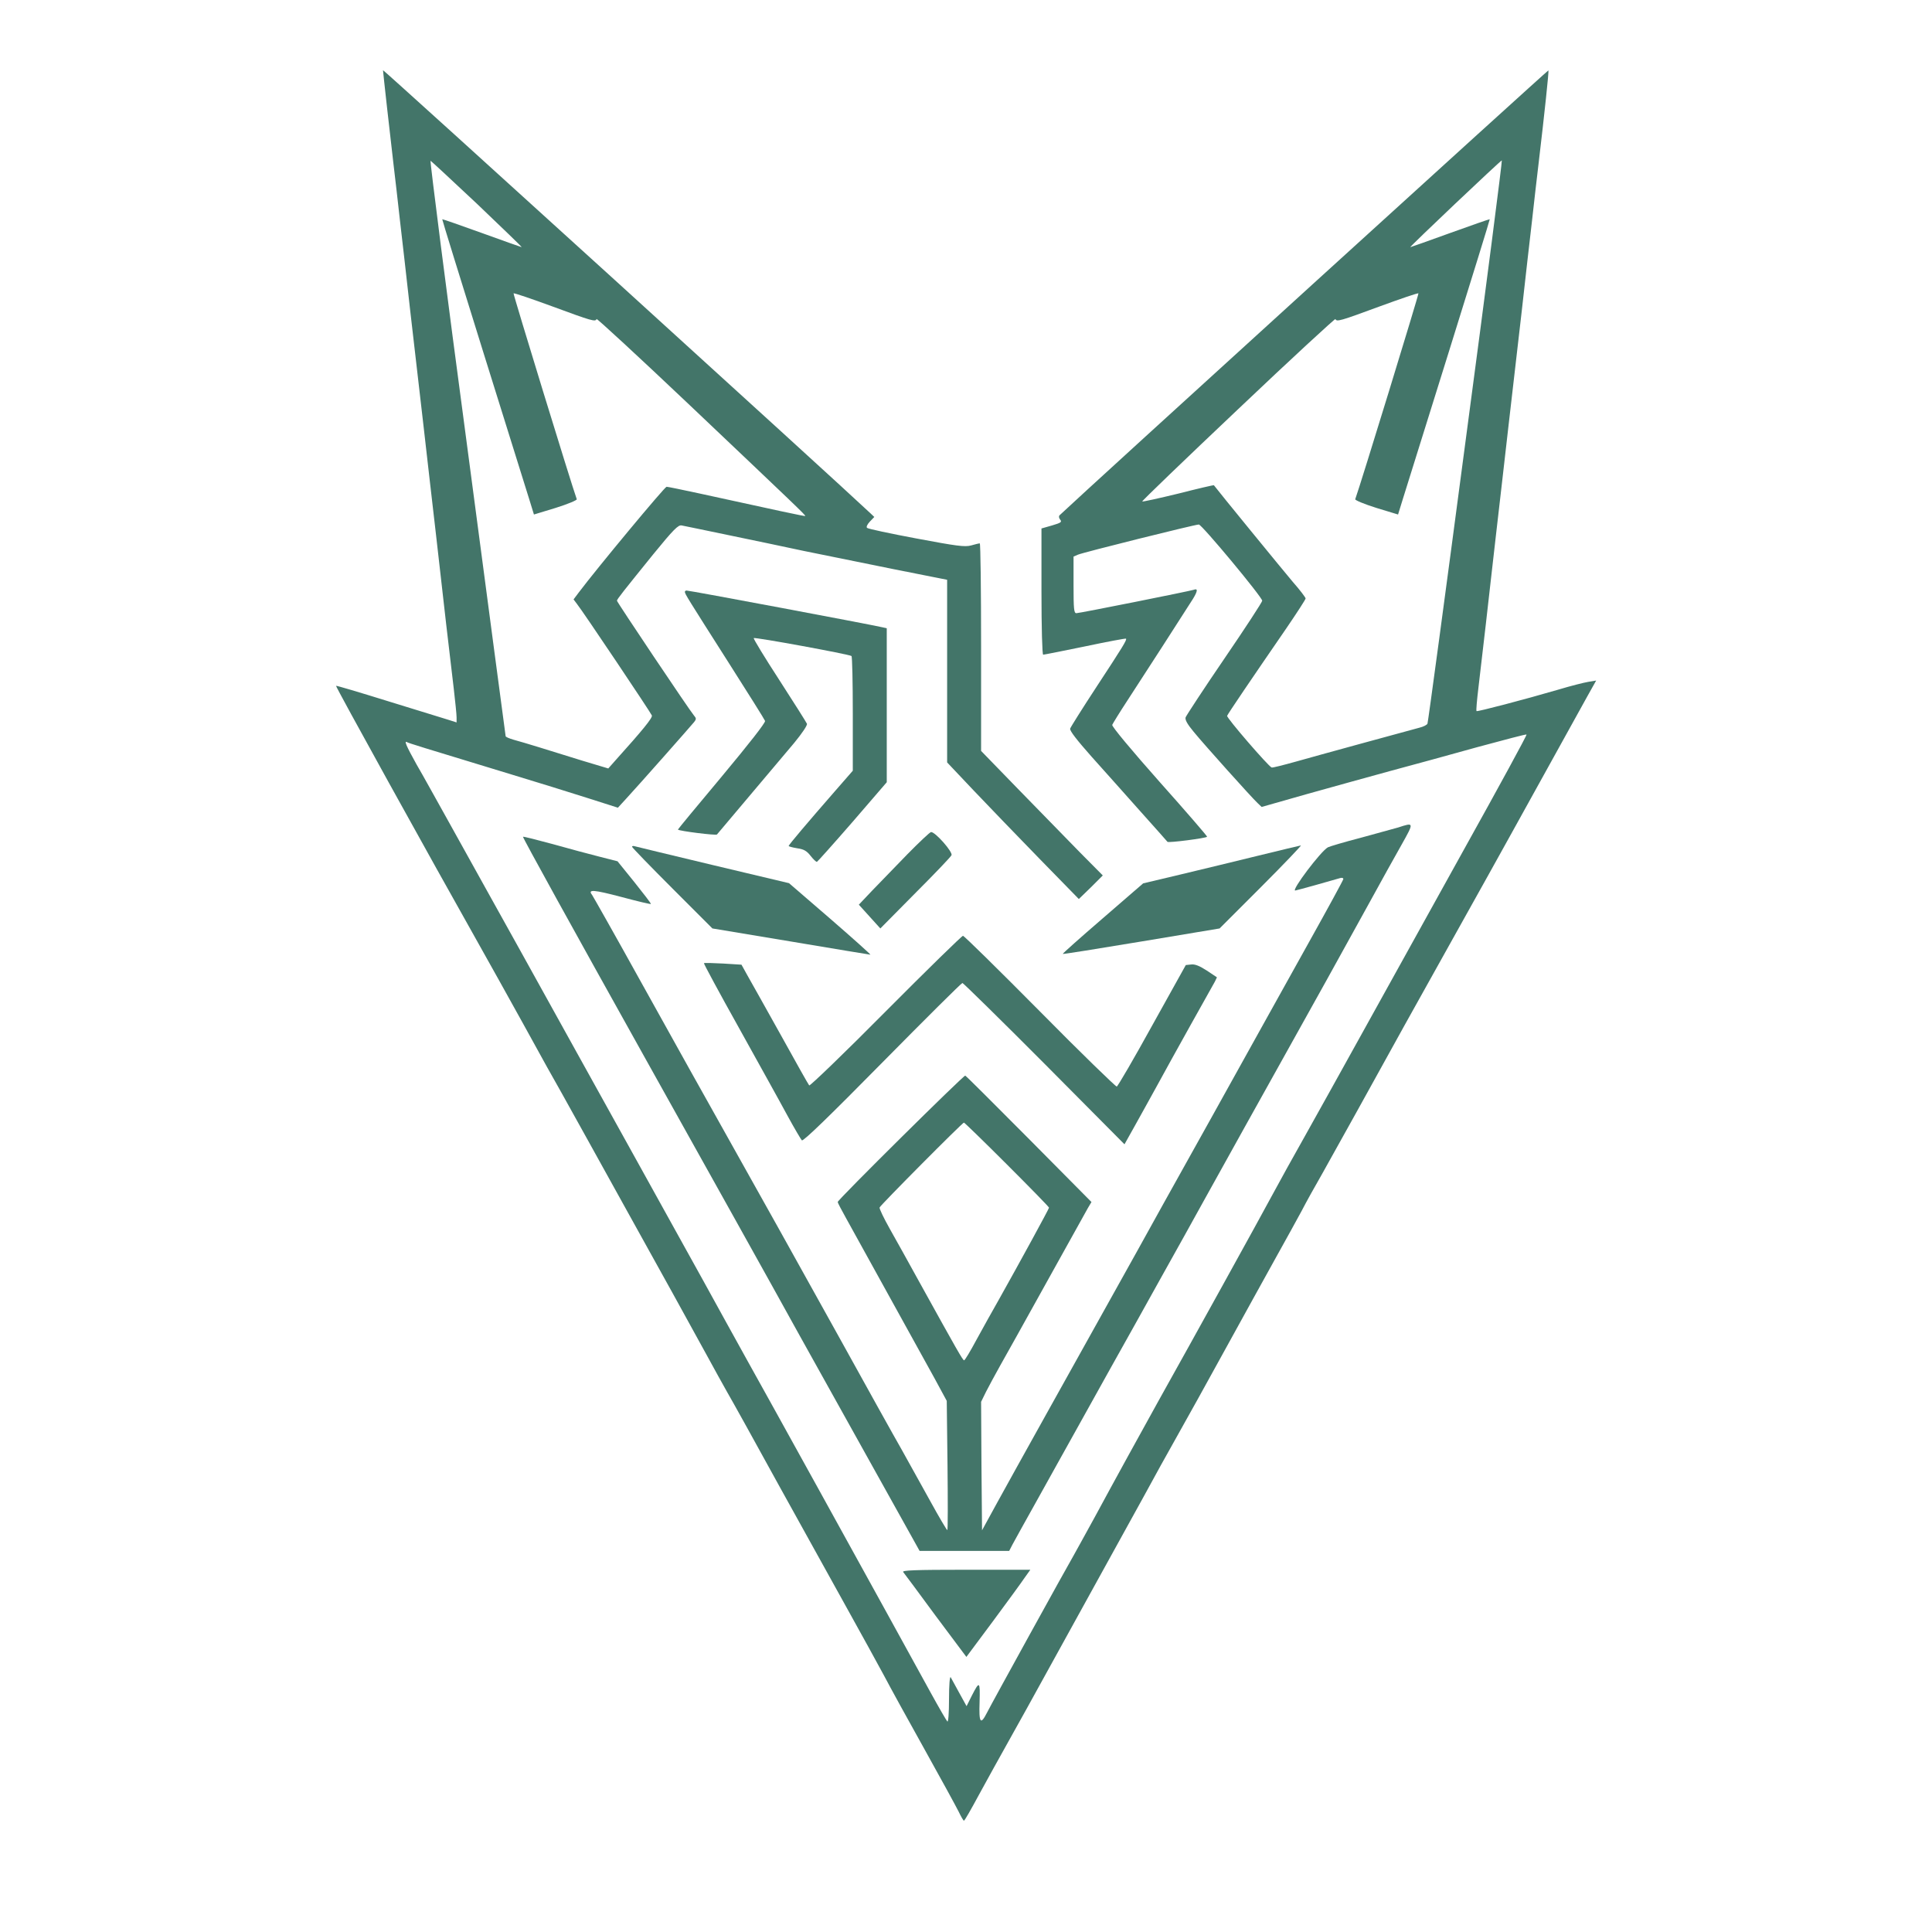
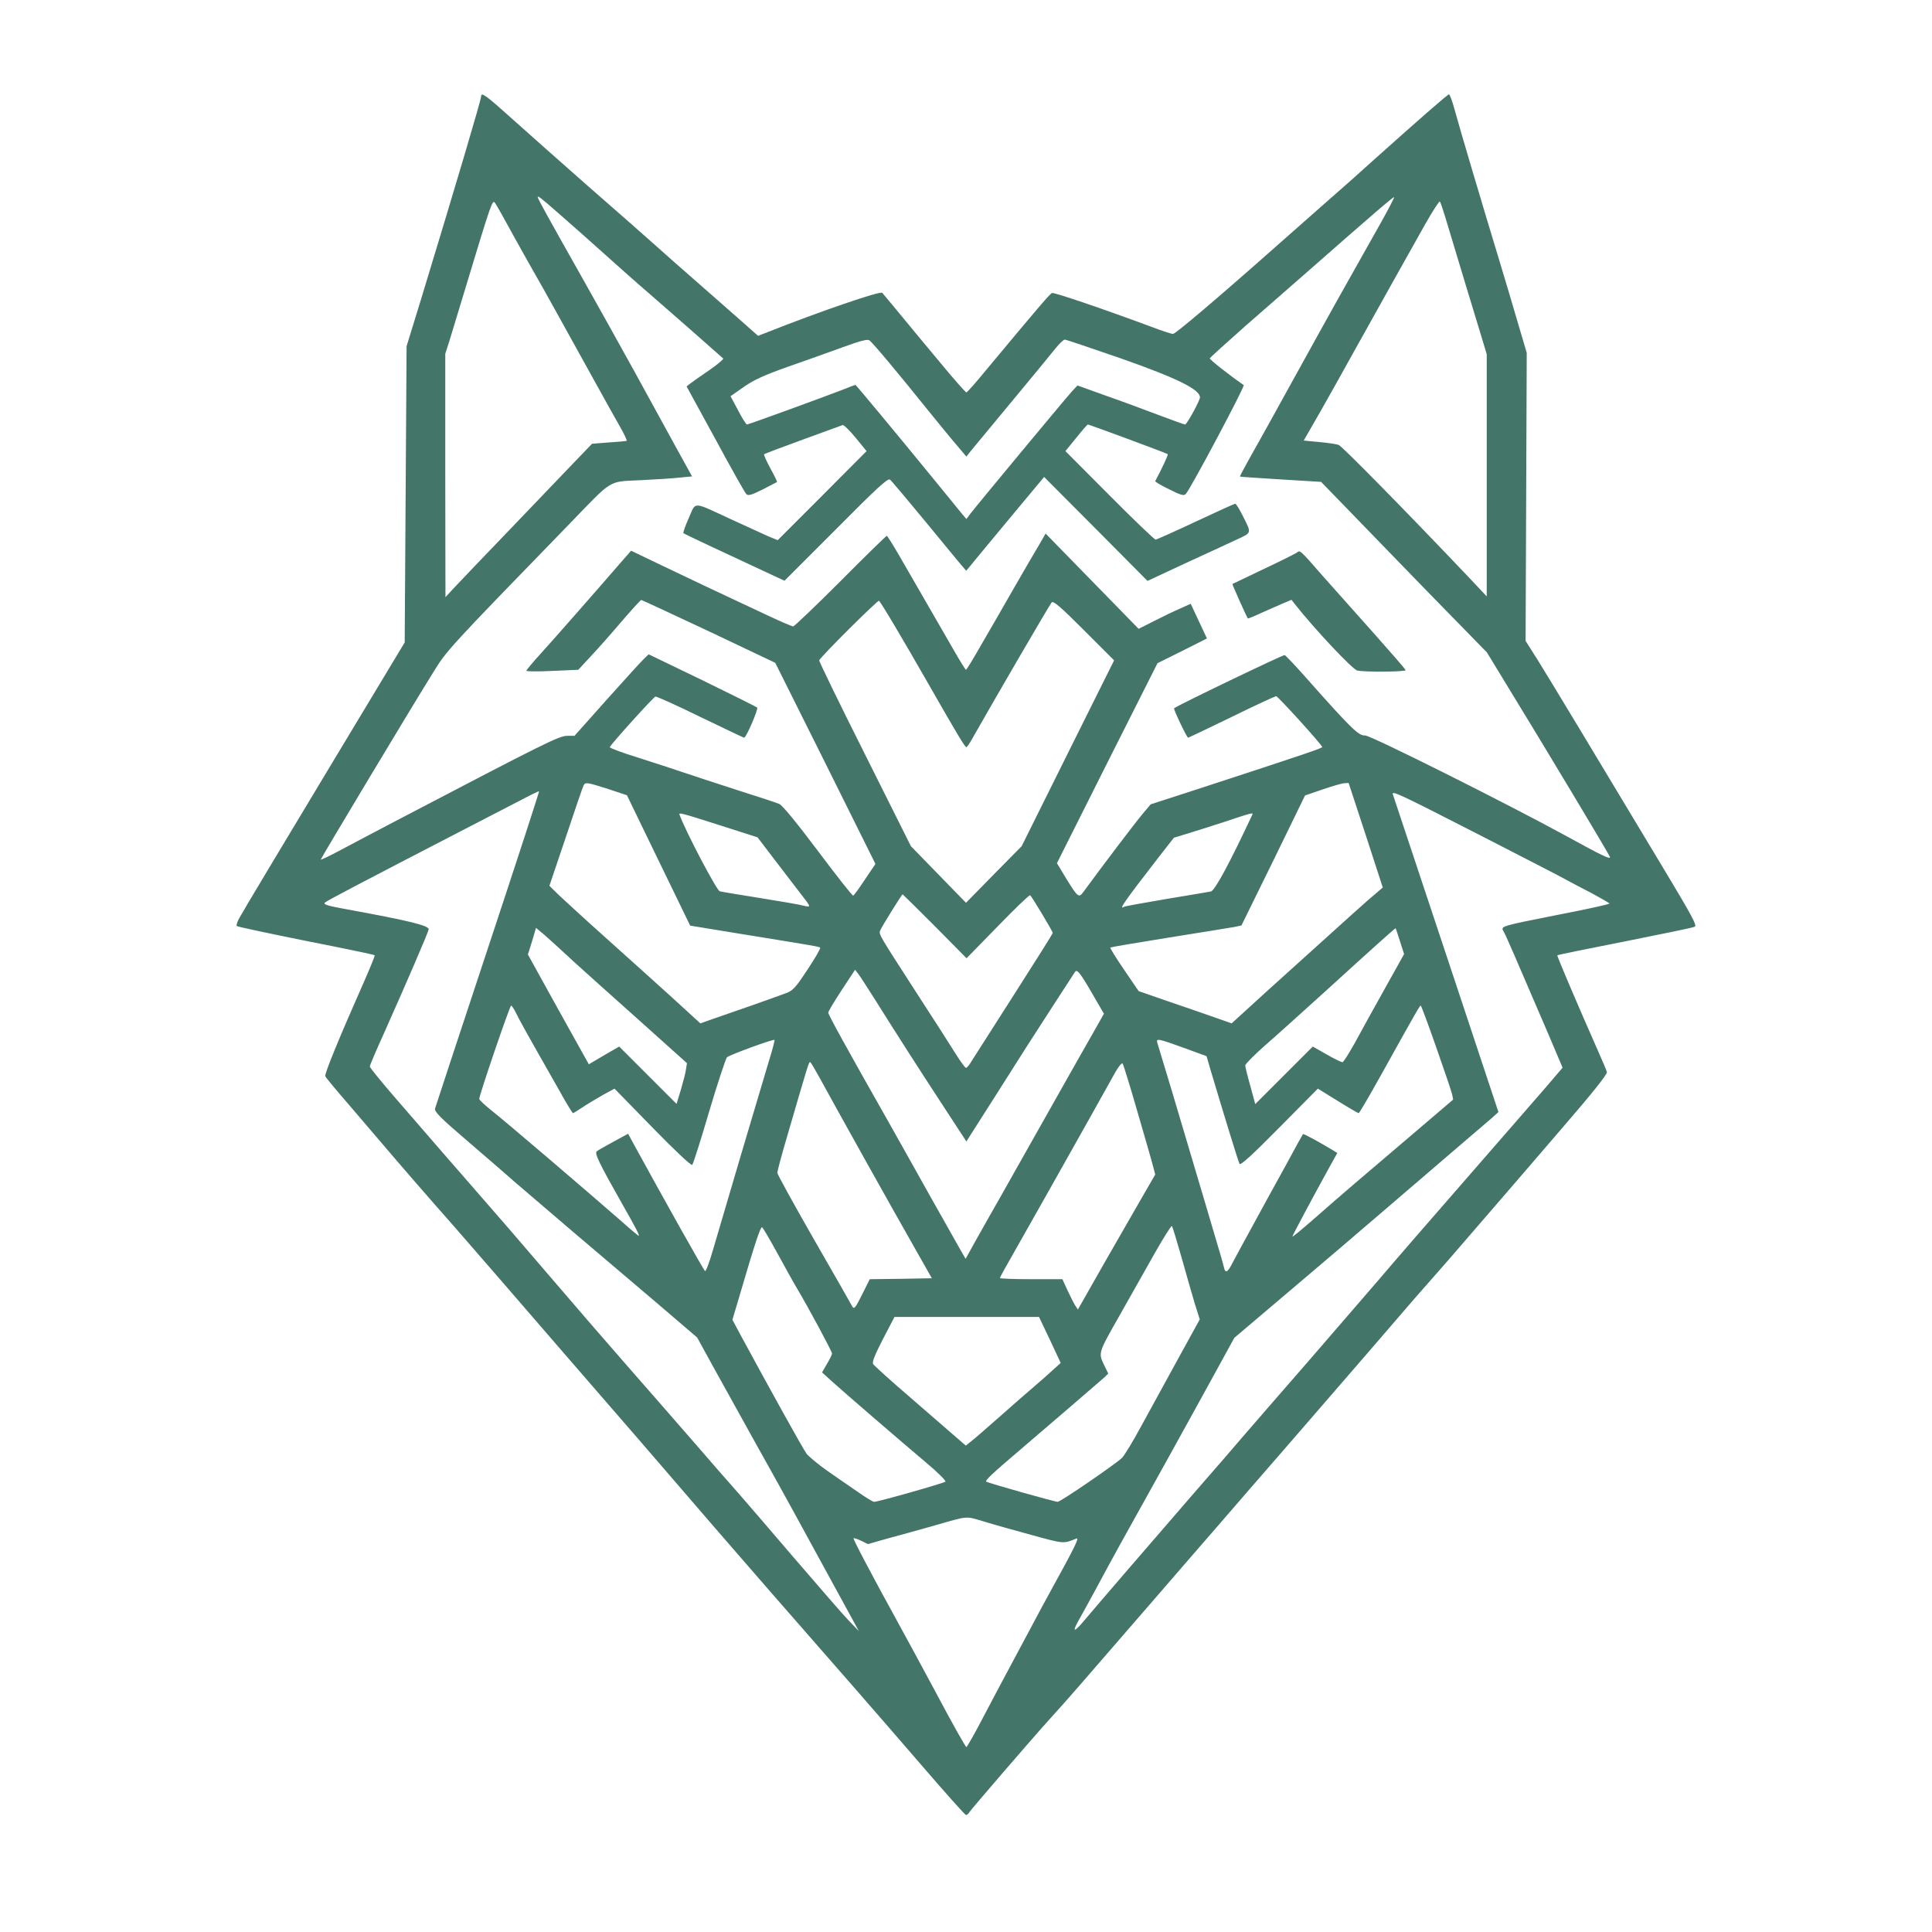
<svg xmlns="http://www.w3.org/2000/svg" version="1.0" width="1024pt" height="1024pt" viewBox="0 0 1024 1024" preserveAspectRatio="xMidYMid meet">
  <g transform="translate(0,1024) scale(0.1,-0.1)" fill="#437569" stroke="none">
-     <path d="M2030 9868 c0 -9 39 -358 55 -493 9 -71 24 -209 35 -305 11 -96 36 -310 54 -475 19 -165 51 -442 71 -615 20 -173 49 -432 66 -575 16 -143 41 -357 54 -475 14 -118 32 -271 40 -340 8 -69 15 -137 15 -152 l0 -27 -47 15 c-27 8 -169 52 -318 98 -148 46 -272 83 -274 81 -3 -4 489 -894 774 -1400 34 -60 133 -238 220 -395 86 -157 176 -319 200 -360 23 -41 91 -163 150 -270 59 -107 152 -274 205 -370 146 -262 349 -630 420 -760 34 -63 82 -149 105 -190 24 -41 150 -268 280 -505 131 -236 294 -531 363 -655 69 -124 153 -277 187 -340 33 -63 131 -241 217 -395 86 -154 166 -301 179 -327 13 -27 25 -48 28 -48 4 0 39 62 80 138 41 75 111 202 156 282 45 80 137 246 205 370 68 124 191 347 273 495 82 149 190 344 240 435 49 91 129 235 177 320 48 85 163 292 255 460 92 168 212 384 265 480 54 96 116 210 139 252 22 43 71 131 109 197 97 174 251 450 436 786 46 83 170 305 276 495 106 190 239 428 295 530 128 232 337 608 398 719 l47 84 -42 -7 c-24 -4 -95 -22 -158 -41 -181 -53 -430 -118 -434 -114 -3 2 2 58 10 124 8 66 25 217 39 335 13 118 38 332 54 475 17 143 46 402 66 575 20 173 52 450 71 615 18 165 43 379 54 475 11 96 26 234 35 305 31 261 55 488 52 492 -3 2 -2466 -2239 -2591 -2358 -5 -5 -4 -14 3 -23 11 -13 4 -17 -43 -31 l-56 -16 0 -335 c0 -191 4 -334 9 -334 5 0 105 20 222 44 118 25 215 43 217 41 6 -6 -17 -43 -156 -255 -74 -113 -137 -213 -140 -222 -3 -11 36 -61 114 -149 66 -73 181 -203 257 -288 77 -86 142 -159 145 -163 6 -6 202 19 210 27 2 2 -111 133 -252 291 -149 168 -254 294 -251 302 3 7 39 66 81 130 76 116 297 459 347 538 25 41 27 57 4 48 -20 -7 -605 -124 -622 -124 -13 0 -15 22 -15 150 l0 150 23 10 c27 12 621 160 641 160 16 0 336 -385 336 -404 0 -7 -90 -145 -200 -306 -110 -161 -202 -302 -206 -312 -4 -13 9 -36 43 -77 59 -72 307 -348 338 -377 l22 -21 239 68 c132 37 331 92 444 123 113 30 320 87 460 126 140 38 258 69 261 67 4 -1 -146 -276 -333 -612 -186 -335 -427 -770 -535 -965 -108 -195 -244 -440 -303 -545 -59 -104 -140 -251 -180 -325 -56 -105 -428 -778 -597 -1080 -72 -129 -257 -466 -340 -620 -53 -96 -103 -188 -113 -205 -28 -47 -435 -785 -459 -833 -34 -67 -43 -54 -39 57 3 111 0 114 -41 34 l-28 -56 -38 69 c-21 38 -42 76 -46 84 -5 8 -9 -42 -9 -114 0 -78 -4 -126 -9 -120 -5 5 -45 74 -89 154 -44 80 -153 278 -242 440 -294 534 -442 801 -588 1065 -80 143 -194 350 -255 460 -60 110 -176 319 -257 465 -81 146 -321 580 -535 965 -213 385 -429 774 -480 865 -50 91 -141 253 -200 360 -60 107 -134 242 -167 298 -55 99 -68 129 -50 118 9 -5 79 -27 537 -166 143 -43 332 -102 420 -130 l160 -51 44 48 c63 68 343 385 360 406 12 15 12 20 -1 35 -22 25 -408 601 -408 608 0 8 33 49 193 247 107 131 132 156 150 152 12 -2 121 -25 242 -50 121 -25 303 -63 405 -85 102 -21 314 -64 473 -96 l287 -57 0 -484 0 -484 139 -147 c77 -81 234 -244 349 -362 l210 -215 64 62 63 63 -121 122 c-66 68 -211 216 -322 330 l-202 208 0 550 c0 302 -3 550 -7 550 -5 0 -25 -5 -46 -11 -33 -9 -77 -3 -290 37 -139 26 -256 51 -261 56 -6 4 0 18 14 33 l24 25 -20 19 c-182 172 -2584 2355 -2584 2349z m500 -710 c132 -126 238 -228 235 -228 -2 0 -98 34 -211 75 -114 41 -208 74 -210 73 -1 -2 97 -318 217 -703 120 -385 230 -737 244 -781 l25 -81 115 35 c64 20 114 41 112 46 -28 77 -338 1088 -335 1091 3 3 96 -29 208 -70 206 -76 226 -82 232 -66 2 4 221 -198 488 -451 565 -536 622 -590 618 -593 -3 -2 -153 30 -563 120 -88 19 -165 35 -172 35 -10 0 -369 -432 -466 -561 l-27 -36 18 -24 c32 -40 392 -577 397 -591 5 -12 -49 -78 -192 -237 l-39 -44 -140 42 c-76 24 -179 55 -229 71 -49 15 -109 33 -132 39 -24 7 -43 15 -43 19 -1 4 -92 692 -203 1530 -112 837 -199 1521 -195 1520 4 -2 115 -105 248 -230z m5238 -1254 c-108 -818 -199 -1492 -202 -1499 -2 -7 -22 -17 -43 -22 -104 -28 -543 -148 -652 -179 -68 -19 -127 -34 -131 -32 -18 7 -240 264 -236 274 4 11 131 198 314 464 56 82 102 153 102 158 0 5 -30 45 -68 88 -50 59 -404 492 -418 512 -1 2 -86 -18 -188 -44 -103 -25 -189 -44 -192 -42 -2 3 227 223 509 490 281 267 514 481 515 477 6 -16 26 -10 232 66 112 41 205 73 208 70 3 -3 -307 -1014 -335 -1091 -2 -5 48 -26 112 -46 l115 -35 25 81 c14 44 124 396 244 781 120 385 218 701 217 703 -2 1 -96 -32 -210 -73 -113 -41 -209 -75 -211 -75 -7 0 479 460 485 460 3 0 -83 -669 -192 -1486z" />
-     <path d="M3630 7103 c0 -11 14 -33 231 -374 104 -163 191 -302 194 -310 3 -9 -84 -120 -229 -294 -129 -154 -234 -281 -233 -282 8 -8 202 -32 207 -26 7 8 277 329 409 485 42 51 71 94 68 102 -3 7 -69 112 -146 231 -78 120 -139 220 -136 223 5 6 502 -85 518 -95 4 -2 7 -140 7 -306 l0 -302 -96 -110 c-143 -164 -244 -283 -244 -289 0 -2 20 -8 45 -12 36 -5 51 -14 72 -41 14 -18 29 -32 33 -31 4 2 89 97 189 212 l181 210 0 408 0 408 -22 5 c-79 18 -1022 195 -1039 195 -5 0 -9 -3 -9 -7z" />
-     <path d="M7410 5854 c-25 -7 -115 -32 -200 -55 -85 -22 -162 -45 -172 -50 -37 -20 -195 -229 -173 -229 5 0 202 55 238 66 9 3 17 1 17 -5 0 -5 -83 -157 -184 -338 -100 -180 -333 -598 -516 -928 -184 -330 -362 -649 -395 -710 -402 -721 -634 -1137 -739 -1328 l-81 -148 -3 340 -2 341 26 53 c14 28 48 90 74 137 27 47 138 247 248 445 110 198 208 374 218 392 l19 32 -330 333 c-182 183 -334 335 -339 337 -8 3 -676 -658 -676 -670 0 -4 20 -42 44 -85 170 -308 414 -749 469 -849 l65 -120 4 -342 c2 -189 2 -343 -1 -343 -3 0 -44 69 -90 153 -46 83 -114 206 -151 272 -38 66 -193 345 -345 620 -254 458 -380 683 -580 1040 -150 268 -225 401 -463 830 -134 242 -249 445 -254 452 -24 30 7 28 155 -11 86 -23 157 -40 157 -37 0 4 -40 56 -88 116 l-89 110 -94 24 c-52 13 -164 43 -249 67 -85 23 -156 41 -158 39 -3 -3 267 -492 651 -1180 307 -550 659 -1180 816 -1465 81 -146 257 -462 391 -702 l244 -438 238 0 237 0 17 33 c9 17 71 129 137 247 66 118 152 274 192 345 40 72 126 227 192 345 66 118 186 332 265 475 80 143 183 328 228 410 46 83 102 184 125 225 23 41 144 260 270 485 240 430 287 515 480 865 65 118 142 258 172 310 69 123 69 122 -17 94z m-2073 -1786 c123 -123 223 -225 223 -229 0 -6 -159 -297 -264 -484 -34 -60 -89 -158 -121 -217 -32 -60 -61 -108 -65 -108 -7 0 -37 53 -240 420 -53 96 -122 221 -154 277 -32 57 -56 107 -54 113 4 12 439 450 447 450 3 0 106 -100 228 -222z" />
-     <path d="M4810 5713 c-63 -65 -147 -152 -187 -193 l-71 -75 57 -63 57 -63 184 186 c102 102 189 193 193 202 9 16 -85 123 -108 123 -6 0 -62 -53 -125 -117z" />
-     <path d="M3350 5752 c0 -4 96 -103 213 -220 l213 -213 415 -69 c227 -38 418 -70 422 -70 4 0 -91 85 -212 190 l-219 189 -404 96 c-221 53 -409 98 -415 100 -7 2 -13 1 -13 -3z" />
-     <path d="M6670 5705 c-118 -29 -304 -74 -413 -100 l-198 -47 -215 -186 c-118 -102 -213 -186 -211 -188 1 -2 189 28 417 66 l414 69 221 221 c121 121 215 220 210 219 -6 -1 -107 -25 -225 -54z" />
-     <path d="M4695 4880 c-219 -221 -402 -397 -406 -393 -4 4 -72 125 -151 268 -80 143 -159 285 -177 316 l-31 56 -97 6 c-54 3 -99 4 -102 2 -2 -2 81 -156 185 -342 103 -186 219 -394 256 -463 37 -68 73 -129 78 -134 7 -7 146 128 426 412 229 232 420 422 425 422 4 0 200 -192 434 -427 l425 -428 56 100 c31 55 84 152 119 215 34 63 114 207 177 320 63 113 120 215 127 227 l11 23 -54 36 c-37 24 -63 35 -83 32 l-28 -3 -178 -320 c-97 -176 -182 -322 -188 -324 -5 -1 -189 177 -407 398 -219 221 -402 401 -408 401 -6 0 -190 -180 -409 -400z" />
-     <path d="M4787 1908 c6 -7 83 -111 172 -232 l163 -218 140 188 c77 104 153 208 169 232 l30 42 -342 0 c-272 0 -339 -3 -332 -12z" />
+     <path d="M2550 9729 c0 -18 -131 -459 -318 -1074 l-77 -250 -5 -785 -5 -785 -407 -676 c-224 -372 -415 -691 -426 -710 -11 -19 -29 -51 -42 -72 -12 -21 -19 -41 -15 -45 3 -4 169 -39 367 -79 198 -39 362 -73 364 -76 2 -2 -25 -69 -60 -148 -129 -291 -207 -482 -202 -493 2 -6 53 -68 113 -137 59 -69 142 -166 183 -214 84 -99 243 -283 396 -456 55 -63 162 -186 238 -274 194 -225 429 -496 736 -850 85 -99 260 -301 388 -450 129 -148 271 -313 317 -365 311 -355 572 -654 778 -893 131 -152 242 -277 247 -277 5 0 13 6 17 14 9 15 346 406 428 496 28 30 96 107 151 170 123 142 335 386 429 495 39 45 111 128 160 185 50 57 124 143 165 190 41 48 205 237 365 421 282 325 591 683 643 744 14 17 56 64 92 105 37 41 157 179 266 306 110 127 309 358 442 513 166 192 242 288 239 299 -3 10 -23 58 -45 107 -110 249 -221 509 -218 512 2 2 163 35 357 73 195 39 362 73 371 78 14 6 -12 54 -161 302 -375 625 -607 1009 -669 1109 l-66 104 3 763 3 764 -42 142 c-23 79 -70 238 -105 353 -93 306 -209 697 -235 793 -12 45 -26 82 -30 82 -7 0 -166 -139 -406 -354 -55 -50 -167 -150 -250 -222 -82 -72 -201 -177 -264 -233 -307 -272 -530 -461 -543 -461 -8 0 -63 18 -123 41 -256 95 -507 180 -518 176 -12 -5 -65 -67 -350 -409 -53 -65 -100 -118 -104 -118 -4 0 -66 70 -137 156 -72 86 -168 202 -214 258 -46 56 -89 107 -95 114 -11 11 -331 -99 -604 -207 l-54 -21 -87 77 c-48 43 -153 134 -231 203 -79 69 -187 164 -239 211 -53 47 -208 184 -346 304 -137 121 -316 279 -397 352 -142 128 -168 147 -168 122z m404 -614 c67 -58 176 -155 357 -317 47 -42 109 -96 137 -120 27 -24 124 -108 214 -187 89 -79 166 -147 171 -151 4 -3 -30 -32 -75 -63 -46 -31 -91 -63 -101 -71 l-18 -14 152 -278 c83 -154 157 -285 164 -292 10 -11 25 -7 86 23 41 21 75 39 77 40 2 2 -14 35 -35 73 -21 39 -36 72 -33 75 3 2 95 37 205 77 110 40 205 75 211 77 6 2 37 -28 69 -67 l58 -71 -235 -236 -236 -236 -49 20 c-26 12 -116 53 -199 91 -208 96 -184 95 -223 7 -19 -42 -31 -78 -29 -81 5 -4 187 -90 465 -219 l71 -33 273 273 c216 218 275 272 286 263 8 -6 91 -105 186 -220 95 -115 182 -222 195 -236 l23 -27 17 20 c9 12 102 123 206 249 l190 228 274 -275 274 -276 206 96 c114 52 232 107 262 121 85 39 84 34 42 118 -20 41 -40 74 -45 74 -5 0 -99 -43 -210 -95 -111 -52 -207 -95 -212 -95 -6 0 -116 105 -244 234 l-234 235 57 70 c31 39 59 71 62 71 7 0 418 -152 423 -157 4 -3 -26 -67 -66 -143 -2 -3 31 -23 73 -43 63 -32 79 -36 89 -25 25 26 315 572 307 577 -81 56 -182 136 -180 142 2 4 89 83 193 175 105 91 233 204 285 249 394 346 495 433 499 430 2 -2 -30 -64 -71 -137 -188 -333 -257 -456 -443 -793 -109 -198 -222 -402 -252 -454 -29 -52 -52 -95 -51 -97 2 -1 99 -8 216 -15 l214 -13 102 -105 c56 -58 254 -262 439 -453 l338 -346 106 -174 c202 -330 540 -893 546 -910 5 -16 -46 9 -228 109 -314 172 -1043 537 -1070 535 -34 -3 -75 38 -319 313 -54 61 -102 111 -107 113 -7 3 -575 -270 -586 -282 -5 -4 68 -156 74 -156 3 0 107 50 231 110 124 61 230 110 236 110 10 -1 237 -251 244 -269 2 -6 -71 -31 -671 -227 l-238 -77 -43 -51 c-35 -41 -211 -273 -312 -411 -26 -36 -30 -33 -92 67 l-50 83 266 530 267 530 131 65 131 66 -43 92 -43 92 -55 -25 c-31 -13 -93 -43 -138 -66 l-83 -42 -246 252 -247 253 -34 -59 c-19 -32 -78 -132 -130 -223 -52 -91 -130 -227 -174 -302 -43 -76 -81 -138 -84 -138 -3 0 -33 48 -67 108 -61 106 -175 303 -288 499 -33 57 -62 103 -65 103 -3 0 -114 -108 -245 -240 -132 -132 -245 -240 -251 -240 -6 0 -60 23 -120 51 -289 135 -422 198 -574 271 l-165 79 -50 -57 c-128 -148 -357 -409 -427 -486 -43 -47 -78 -89 -78 -93 0 -4 62 -5 138 -1 l137 6 63 68 c35 37 109 120 164 185 55 64 103 117 107 117 3 0 164 -75 358 -166 l352 -167 266 -533 265 -533 -56 -83 c-30 -46 -58 -84 -62 -85 -4 -2 -88 105 -187 237 -112 149 -189 243 -205 249 -14 6 -110 38 -215 71 -104 34 -235 76 -290 95 -55 19 -167 55 -248 81 -81 25 -147 50 -145 54 6 16 231 265 242 268 7 1 114 -47 238 -108 125 -60 229 -110 232 -110 11 0 77 153 69 160 -5 4 -135 69 -291 145 l-284 137 -24 -23 c-14 -13 -102 -110 -197 -216 l-172 -193 -38 0 c-43 0 -110 -33 -907 -450 -118 -62 -257 -135 -307 -162 -51 -27 -93 -47 -93 -44 0 6 481 808 596 992 72 117 77 123 724 789 233 241 201 221 378 230 81 4 175 10 208 14 l62 6 -80 145 c-44 80 -144 262 -222 405 -79 143 -203 366 -276 495 -185 328 -240 427 -240 435 0 9 15 -2 104 -80z m-232 -125 c47 -85 99 -177 115 -205 16 -27 68 -120 115 -205 47 -85 133 -240 191 -345 57 -104 123 -221 145 -260 22 -38 37 -71 33 -72 -3 -1 -46 -5 -94 -8 l-89 -7 -102 -106 c-56 -59 -208 -217 -337 -352 -130 -135 -259 -270 -287 -300 l-51 -55 -1 645 0 645 21 65 c11 36 49 162 85 280 140 463 144 474 158 454 8 -11 52 -89 98 -174z m4953 50 c21 -69 63 -210 95 -315 32 -104 70 -229 84 -276 l26 -87 0 -642 0 -641 -97 103 c-317 334 -670 694 -688 700 -11 4 -57 11 -102 15 l-83 8 89 155 c48 85 124 220 168 300 111 200 301 539 387 692 39 69 74 123 78 120 3 -4 23 -63 43 -132z m-2961 -724 c51 -61 142 -172 201 -246 60 -74 131 -161 158 -192 l49 -58 22 28 c12 15 110 133 217 262 107 129 212 256 233 283 21 26 43 47 50 47 6 0 142 -46 301 -101 292 -103 415 -163 415 -205 0 -17 -69 -144 -79 -144 -4 0 -68 23 -142 51 -74 28 -200 75 -281 103 l-147 53 -29 -31 c-29 -31 -498 -596 -539 -649 l-21 -28 -36 43 c-19 24 -83 102 -141 173 -196 240 -408 495 -411 495 -2 0 -32 -11 -66 -25 -111 -43 -501 -185 -509 -185 -4 0 -26 34 -47 75 l-40 75 70 49 c53 37 107 62 231 106 89 31 221 78 292 104 93 34 134 45 143 37 8 -5 55 -59 106 -120z m28 -1393 c42 -70 121 -207 176 -303 155 -271 196 -340 204 -340 3 0 17 19 30 43 120 212 413 715 422 724 9 10 47 -23 171 -147 l160 -160 -245 -492 -245 -493 -148 -150 -147 -150 -146 150 -146 150 -244 488 c-135 269 -244 493 -242 497 6 18 310 320 317 316 4 -3 41 -62 83 -133z m-1518 -865 l99 -33 87 -180 c48 -99 123 -254 168 -346 l80 -165 263 -43 c413 -67 419 -68 426 -74 3 -4 -27 -56 -67 -116 -63 -96 -78 -112 -114 -125 -58 -22 -286 -102 -377 -133 l-77 -27 -163 149 c-90 81 -247 223 -349 314 -102 91 -208 189 -237 216 l-51 50 88 261 c48 144 90 267 94 273 10 16 19 14 130 -21z m4015 -245 l90 -277 -42 -36 c-40 -33 -93 -81 -556 -499 l-203 -185 -77 27 c-42 15 -152 53 -246 85 l-170 59 -77 113 c-43 63 -76 116 -73 118 2 2 143 26 312 53 169 27 325 52 346 56 l37 8 169 344 168 345 94 32 c52 18 104 33 116 33 l21 1 91 -277z m-4653 -599 c-151 -456 -277 -838 -280 -849 -5 -17 28 -50 186 -185 106 -91 210 -181 232 -201 23 -20 154 -132 291 -249 138 -117 347 -295 465 -395 l215 -184 84 -153 c47 -84 150 -270 229 -413 80 -143 169 -303 197 -355 145 -265 290 -531 317 -580 l30 -55 -53 55 c-29 30 -158 179 -288 330 -129 151 -265 309 -301 350 -37 41 -145 165 -240 275 -96 110 -251 288 -345 395 -94 107 -281 323 -415 480 -134 157 -305 355 -380 440 -135 154 -213 245 -448 516 -67 78 -122 146 -122 151 0 6 33 84 74 174 124 278 234 533 238 553 3 20 -103 46 -437 107 -99 18 -123 25 -113 35 12 11 192 105 723 380 105 54 239 124 300 155 60 32 111 57 112 55 2 -2 -120 -376 -271 -832z m5247 605 c238 -122 450 -231 472 -244 22 -12 82 -44 133 -70 50 -27 92 -51 92 -54 0 -4 -124 -31 -274 -60 -303 -60 -303 -60 -287 -87 11 -18 66 -145 238 -546 l75 -177 -88 -103 c-49 -57 -242 -278 -429 -493 -187 -214 -394 -453 -459 -530 -66 -77 -235 -272 -375 -434 -141 -162 -290 -333 -331 -381 -41 -48 -172 -200 -291 -336 -216 -249 -488 -565 -564 -655 -51 -61 -64 -62 -30 -1 15 26 60 108 100 182 76 142 129 238 367 665 79 143 193 349 252 457 l108 197 112 95 c61 52 177 150 257 218 80 67 289 246 465 397 175 150 359 308 408 350 49 42 105 90 124 106 l34 31 -277 834 c-153 459 -280 841 -282 848 -10 25 28 7 450 -209z m-4018 47 l200 -64 110 -144 c61 -79 122 -160 138 -180 35 -45 34 -48 -5 -38 -18 5 -121 23 -228 40 -107 17 -204 33 -215 36 -16 3 -180 315 -213 405 -6 14 3 12 213 -55z m2823 57 c-122 -261 -199 -403 -220 -408 -12 -2 -119 -21 -237 -40 -118 -20 -218 -38 -223 -41 -32 -20 0 26 185 265 l79 101 66 20 c37 11 128 40 202 64 143 48 154 50 148 39z m-1683 -592 l168 -170 165 169 c90 93 168 168 172 165 8 -5 120 -192 120 -200 0 -3 -91 -148 -203 -323 -111 -174 -213 -334 -226 -354 -12 -21 -26 -38 -31 -38 -5 0 -30 35 -57 78 -26 42 -115 181 -197 307 -208 322 -209 323 -201 343 6 17 115 192 119 192 1 0 78 -76 171 -169z m-2035 -77 c25 -22 79 -72 120 -110 42 -38 194 -175 339 -304 l262 -235 -5 -32 c-2 -18 -15 -67 -27 -108 l-23 -76 -152 152 -152 152 -49 -28 c-26 -15 -62 -36 -80 -47 l-32 -19 -24 43 c-14 24 -86 155 -162 291 l-137 248 22 70 21 71 17 -14 c9 -7 37 -31 62 -54z m4500 -2 l22 -69 -100 -179 c-55 -98 -126 -227 -158 -286 -33 -59 -63 -108 -69 -108 -5 0 -43 18 -83 41 l-74 42 -152 -152 -153 -153 -26 96 c-15 53 -27 102 -27 109 0 7 47 55 105 106 58 50 207 185 333 299 227 207 355 322 359 322 1 0 11 -31 23 -68z m-2781 -312 c116 -185 223 -352 357 -557 l126 -193 142 223 c77 122 159 250 181 285 22 34 85 132 140 217 55 85 105 162 111 171 12 21 26 4 104 -131 l51 -88 -57 -101 c-82 -143 -238 -421 -398 -704 -75 -134 -143 -253 -150 -265 -7 -12 -39 -69 -71 -126 l-57 -103 -25 43 c-14 24 -87 154 -163 289 -75 135 -179 319 -230 410 -220 388 -310 552 -310 563 0 6 32 60 71 119 l71 108 18 -23 c9 -12 49 -74 89 -137z m-1905 -67 c17 -36 45 -87 226 -405 39 -71 74 -128 77 -128 2 0 23 13 46 28 23 16 72 45 108 66 l66 36 202 -207 c117 -120 205 -203 210 -197 5 5 46 133 90 284 45 151 88 280 94 286 14 13 246 98 252 92 2 -2 -11 -53 -30 -113 -37 -122 -246 -827 -297 -1003 -18 -62 -36 -111 -41 -109 -6 2 -209 364 -382 680 l-26 48 -77 -42 c-42 -23 -83 -46 -89 -51 -13 -11 13 -64 137 -283 70 -123 92 -165 85 -165 -2 0 -47 37 -98 83 -196 171 -610 525 -689 587 -31 25 -57 50 -58 55 -1 18 162 495 169 495 4 0 15 -17 25 -37z m4879 -186 c43 -122 81 -234 84 -249 l5 -26 -198 -169 c-280 -238 -402 -342 -536 -460 -65 -57 -118 -101 -118 -97 0 6 113 217 198 371 l40 72 -31 19 c-77 46 -148 84 -151 81 -2 -2 -44 -78 -93 -169 -50 -91 -127 -230 -170 -310 -44 -80 -92 -169 -107 -197 -29 -58 -41 -65 -49 -30 -2 12 -23 83 -45 157 -22 74 -81 275 -132 445 -76 257 -116 391 -176 588 -8 25 6 22 141 -27 l120 -44 23 -79 c70 -234 145 -480 152 -492 5 -9 66 46 211 193 l204 206 105 -65 c58 -36 108 -65 111 -65 4 0 58 93 122 208 187 336 202 362 207 362 3 0 40 -100 83 -223z m-3272 -154 c96 -176 400 -720 496 -888 l102 -180 -164 -3 -165 -2 -41 -82 c-36 -72 -42 -79 -52 -62 -5 10 -97 171 -204 357 -106 185 -193 343 -193 351 0 7 18 76 40 152 133 456 126 434 135 434 2 0 23 -35 46 -77z m1687 -183 c39 -135 77 -265 83 -290 l12 -45 -98 -170 c-108 -187 -236 -411 -282 -493 l-30 -53 -15 23 c-8 13 -26 49 -41 81 l-26 57 -165 0 c-92 0 -166 3 -166 6 0 3 11 24 24 47 131 231 346 612 441 782 65 116 131 234 147 263 17 30 34 50 38 45 4 -4 39 -118 78 -253z m236 -780 c25 -91 57 -200 70 -244 l25 -79 -116 -211 c-64 -116 -151 -276 -195 -356 -43 -80 -89 -155 -101 -167 -37 -35 -326 -233 -341 -233 -16 0 -366 99 -379 107 -8 5 39 49 171 161 137 117 436 374 457 393 l19 19 -22 45 c-31 65 -32 62 81 261 56 99 140 248 187 331 47 83 88 148 91 145 4 -4 27 -81 53 -172z m-2144 28 c40 -73 87 -158 105 -188 58 -97 185 -333 185 -344 0 -5 -12 -30 -27 -55 l-26 -45 54 -49 c63 -57 347 -302 501 -432 59 -49 103 -94 99 -98 -8 -8 -356 -107 -378 -107 -7 0 -46 24 -87 53 -42 28 -114 79 -162 112 -47 33 -96 74 -109 90 -19 25 -202 356 -353 635 l-40 75 43 145 c75 256 106 350 114 345 5 -2 41 -64 81 -137z m1445 -460 l57 -122 -39 -35 c-21 -20 -68 -61 -103 -91 -35 -30 -118 -102 -183 -160 -66 -58 -132 -116 -148 -128 l-30 -24 -52 45 c-29 25 -137 119 -241 209 -104 89 -193 170 -198 178 -7 11 9 49 52 133 l61 117 383 0 383 0 58 -122z m-351 -962 c45 -14 158 -46 251 -71 174 -48 171 -48 239 -20 19 8 -4 -39 -134 -275 -26 -47 -73 -134 -105 -195 -32 -60 -84 -157 -115 -215 -31 -58 -94 -176 -139 -262 -45 -87 -86 -158 -89 -158 -4 0 -77 129 -161 288 -85 158 -178 330 -207 382 -134 244 -234 433 -230 437 2 2 20 -4 40 -13 l36 -18 102 29 c57 15 171 47 253 70 181 52 161 50 259 21z" />
+     <path d="M6875 7312 c-6 -5 -84 -44 -175 -87 -91 -43 -166 -80 -168 -80 -2 -2 76 -176 82 -183 2 -1 37 13 77 32 41 18 92 41 114 50 l40 17 18 -23 c106 -134 306 -347 331 -352 41 -9 256 -7 256 2 0 4 -73 88 -161 187 -89 99 -213 240 -278 312 -120 138 -121 138 -136 125z" />
  </g>
</svg>
